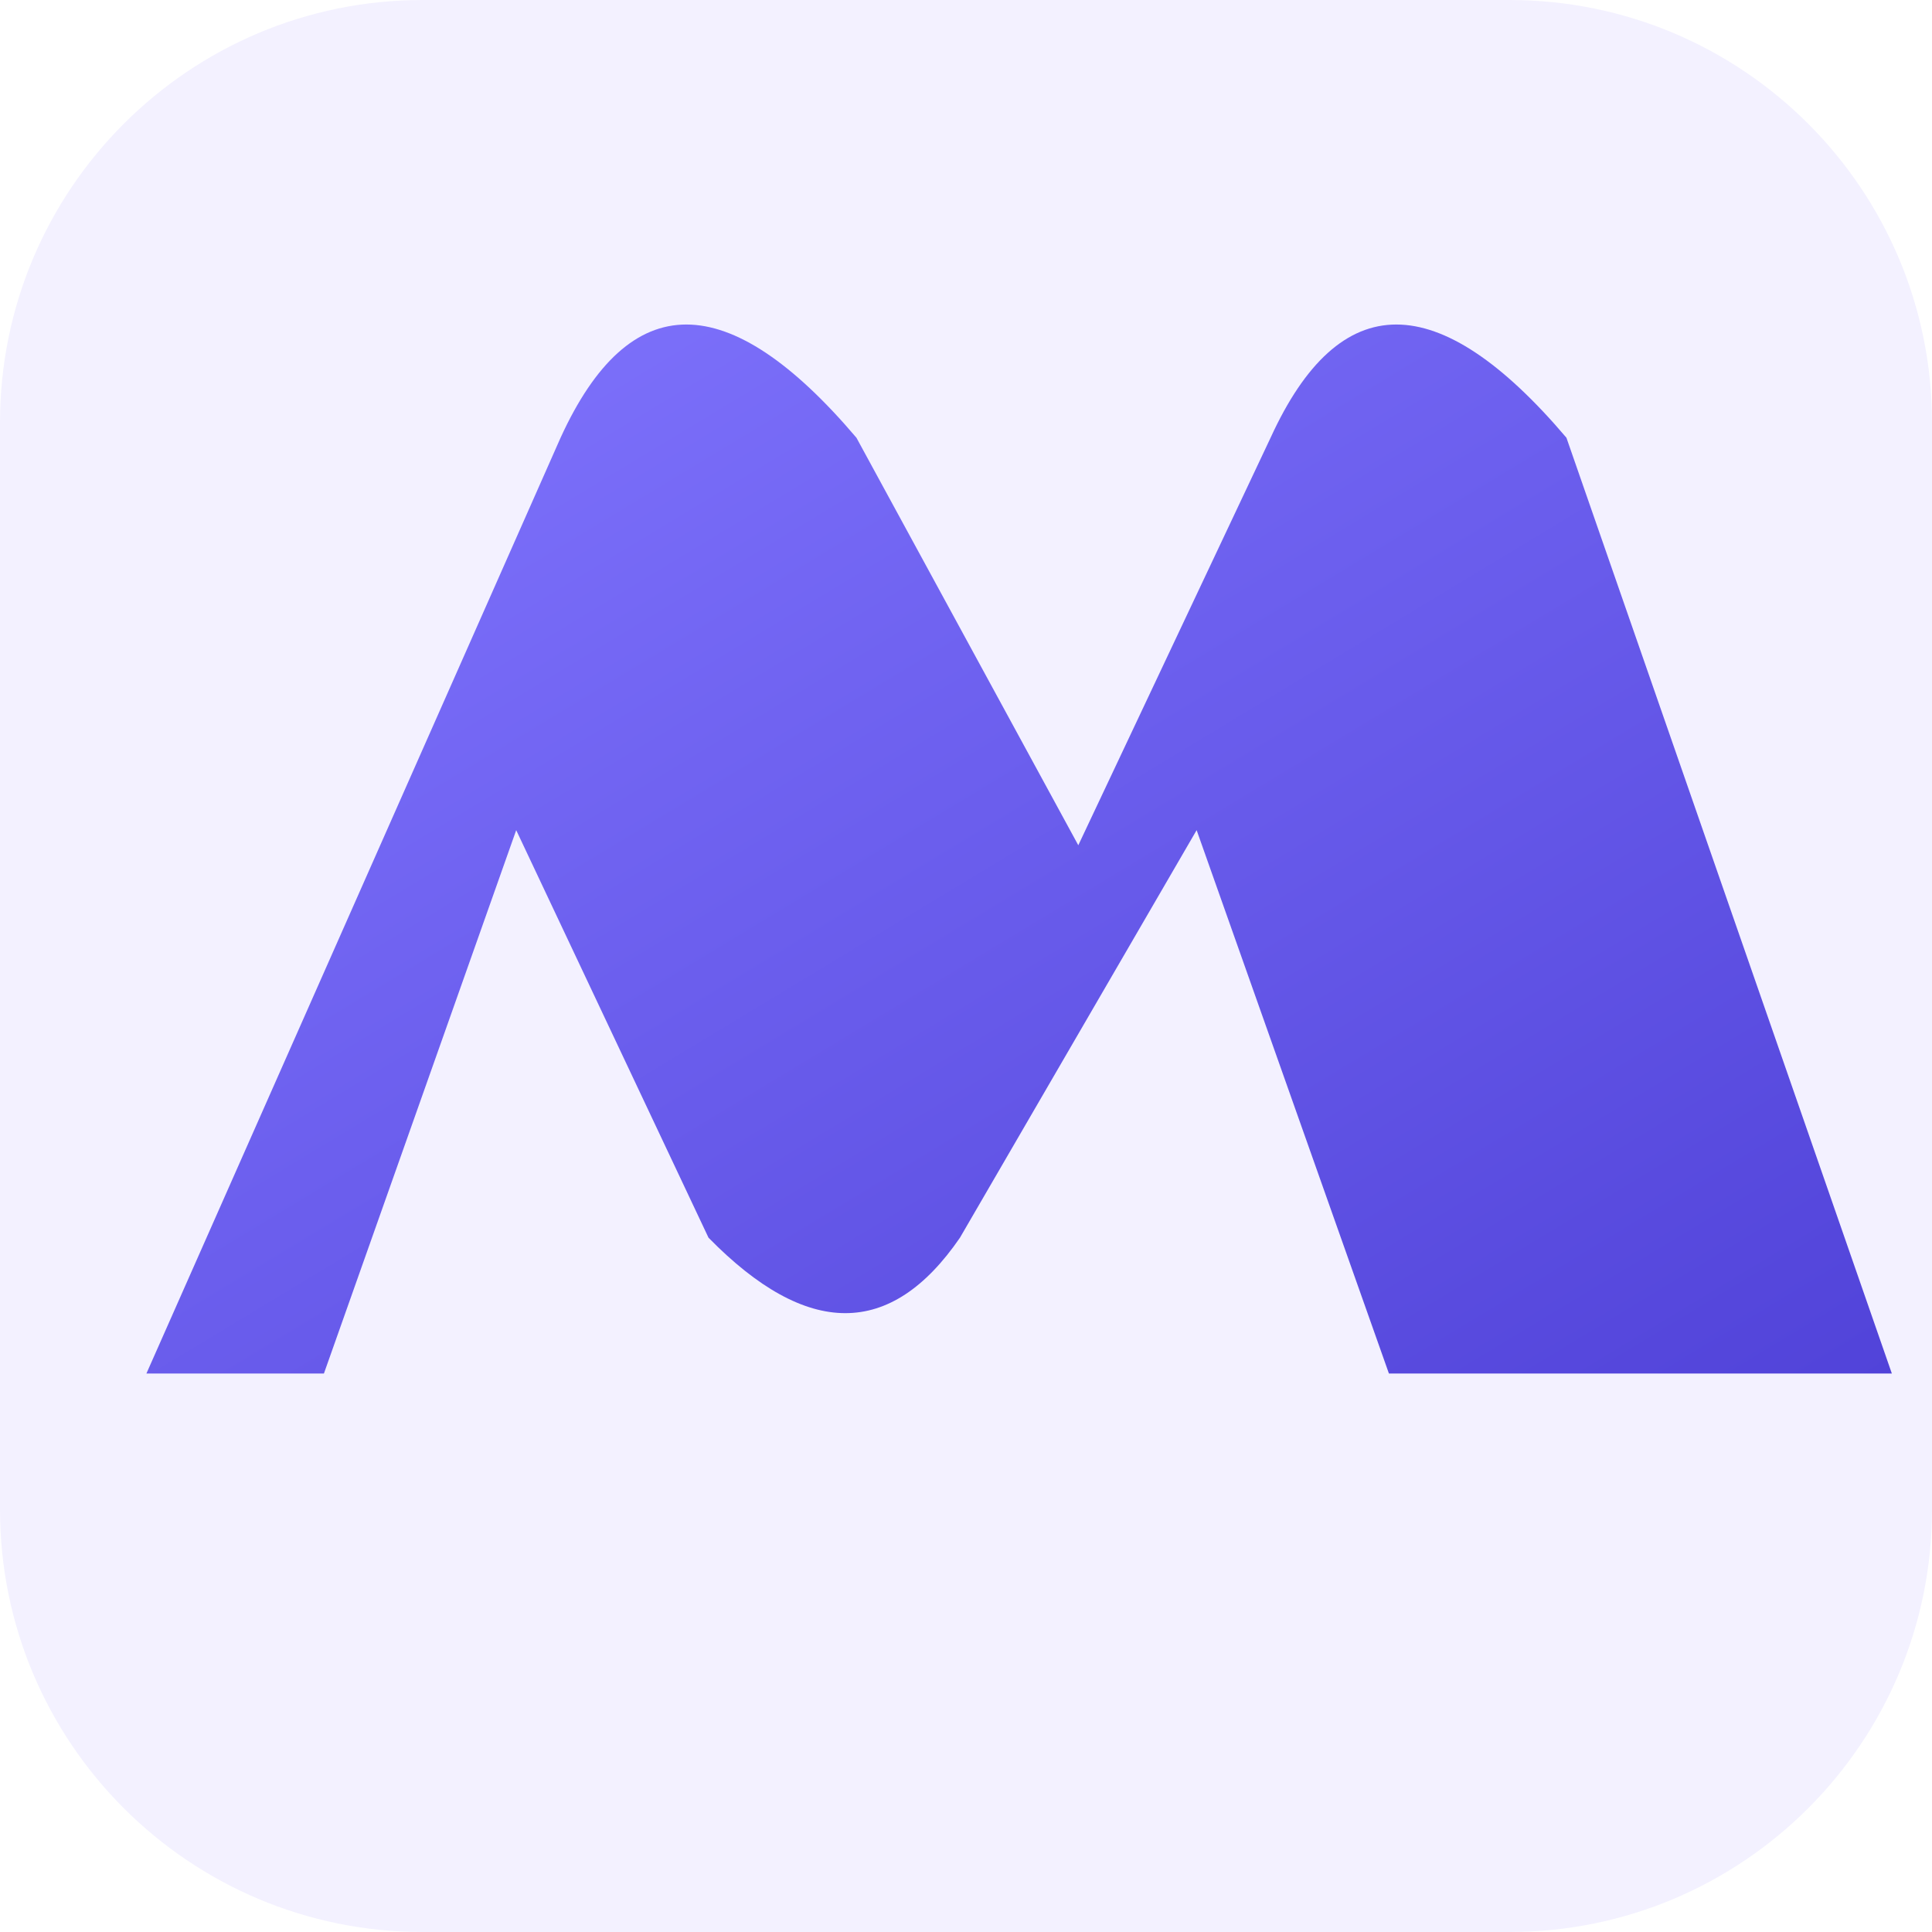
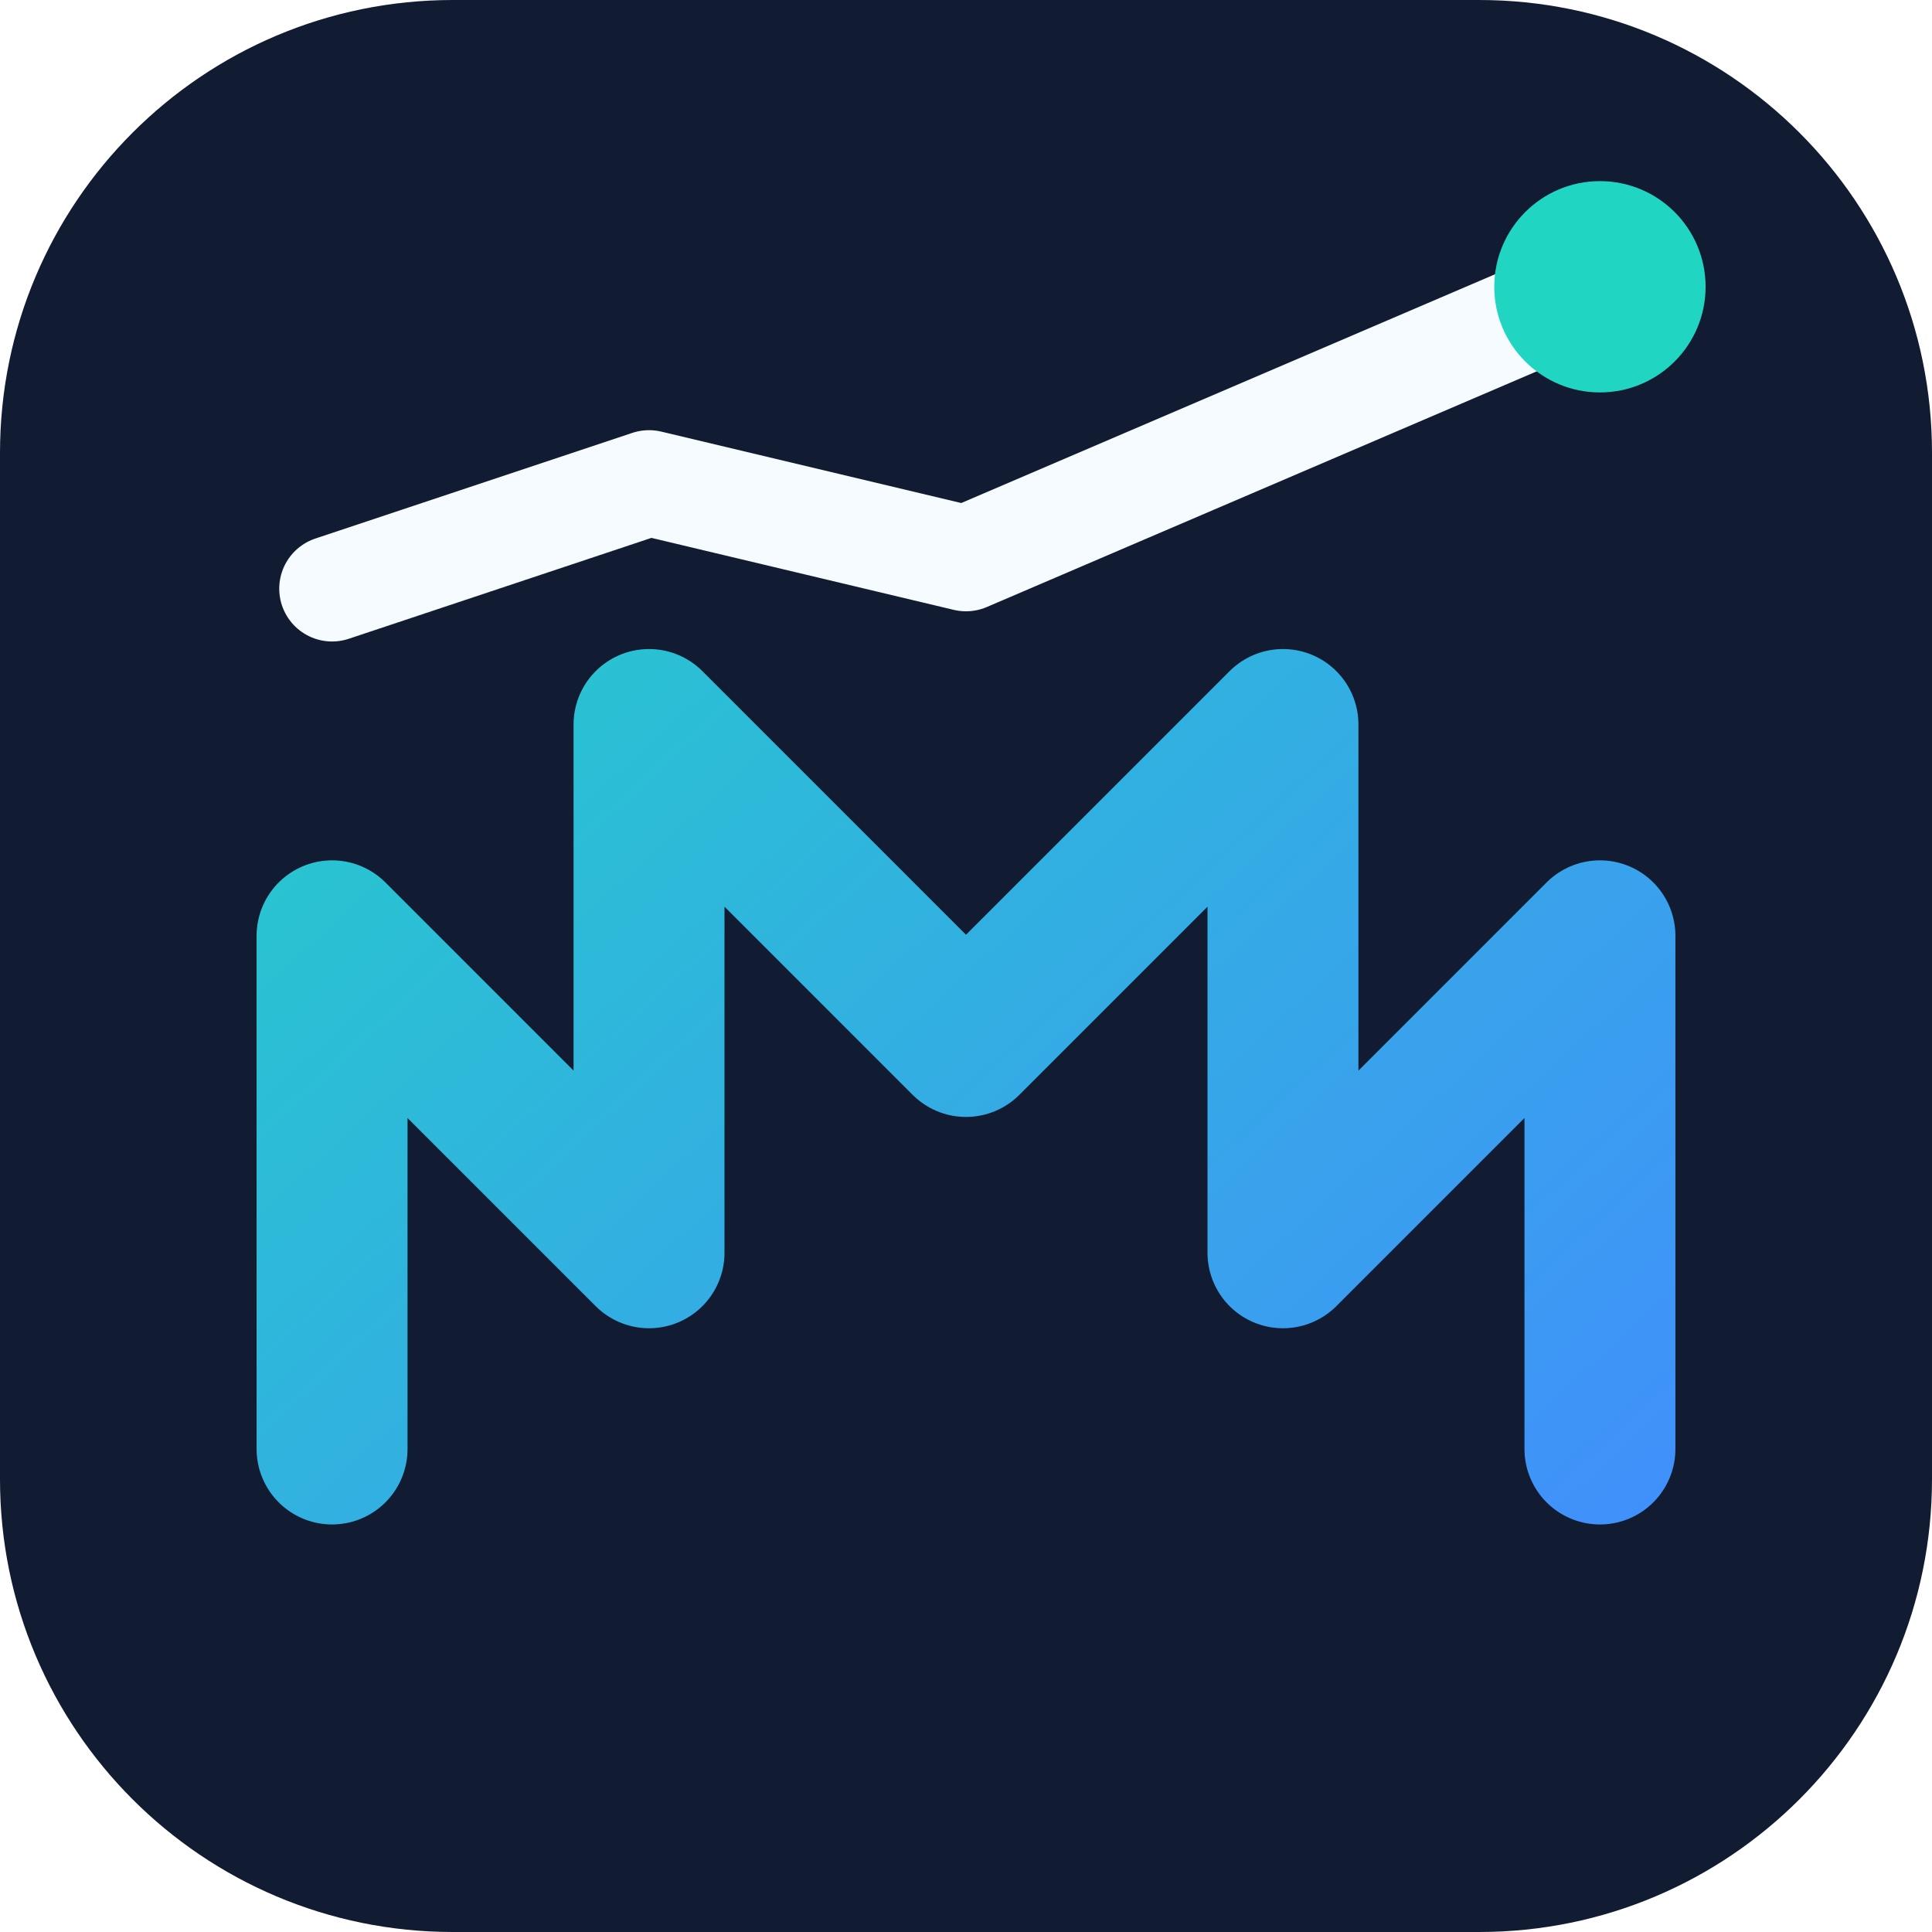
<svg xmlns="http://www.w3.org/2000/svg" viewBox="0 0 128 128">
  <defs>
-     <linearGradient id="g" x1="0" y1="0" x2="1" y2="1">
-       <stop stop-color="#8276ff" />
-       <stop offset="1" stop-color="#5143d9" />
+     <linearGradient id="metriva" x1="18" y1="12" x2="110" y2="112" gradientUnits="userSpaceOnUse">
+       <stop stop-color="#20D6C2" />
+       <stop offset="1" stop-color="#438BFF" />
    </linearGradient>
  </defs>
-   <rect width="128" height="128" rx="28" fill="#f3f1ff" />
-   <path d="M15 91 43 29q7-15 20 0l15 27 13-27q7-15 20 0l22 62H99l-13-36-16 27q-7 10-17 0L40 55 27 91z" fill="url(#g)" transform="translate(-5 0) scale(.98 1)" />
+   <rect width="128" height="128" rx="30" fill="#111B32" />
+   <path d="M22 96V62L43 83V48L64 69L85 48V83L106 62V96" fill="none" stroke="url(#metriva)" stroke-width="10" stroke-linecap="round" stroke-linejoin="round" />
+   <path d="M22 39L43 32L64 37L106 19" fill="none" stroke="#F5FBFF" stroke-width="7" stroke-linecap="round" stroke-linejoin="round" />
+   <circle cx="106" cy="19" r="7" fill="#20D6C2" />
</svg>
